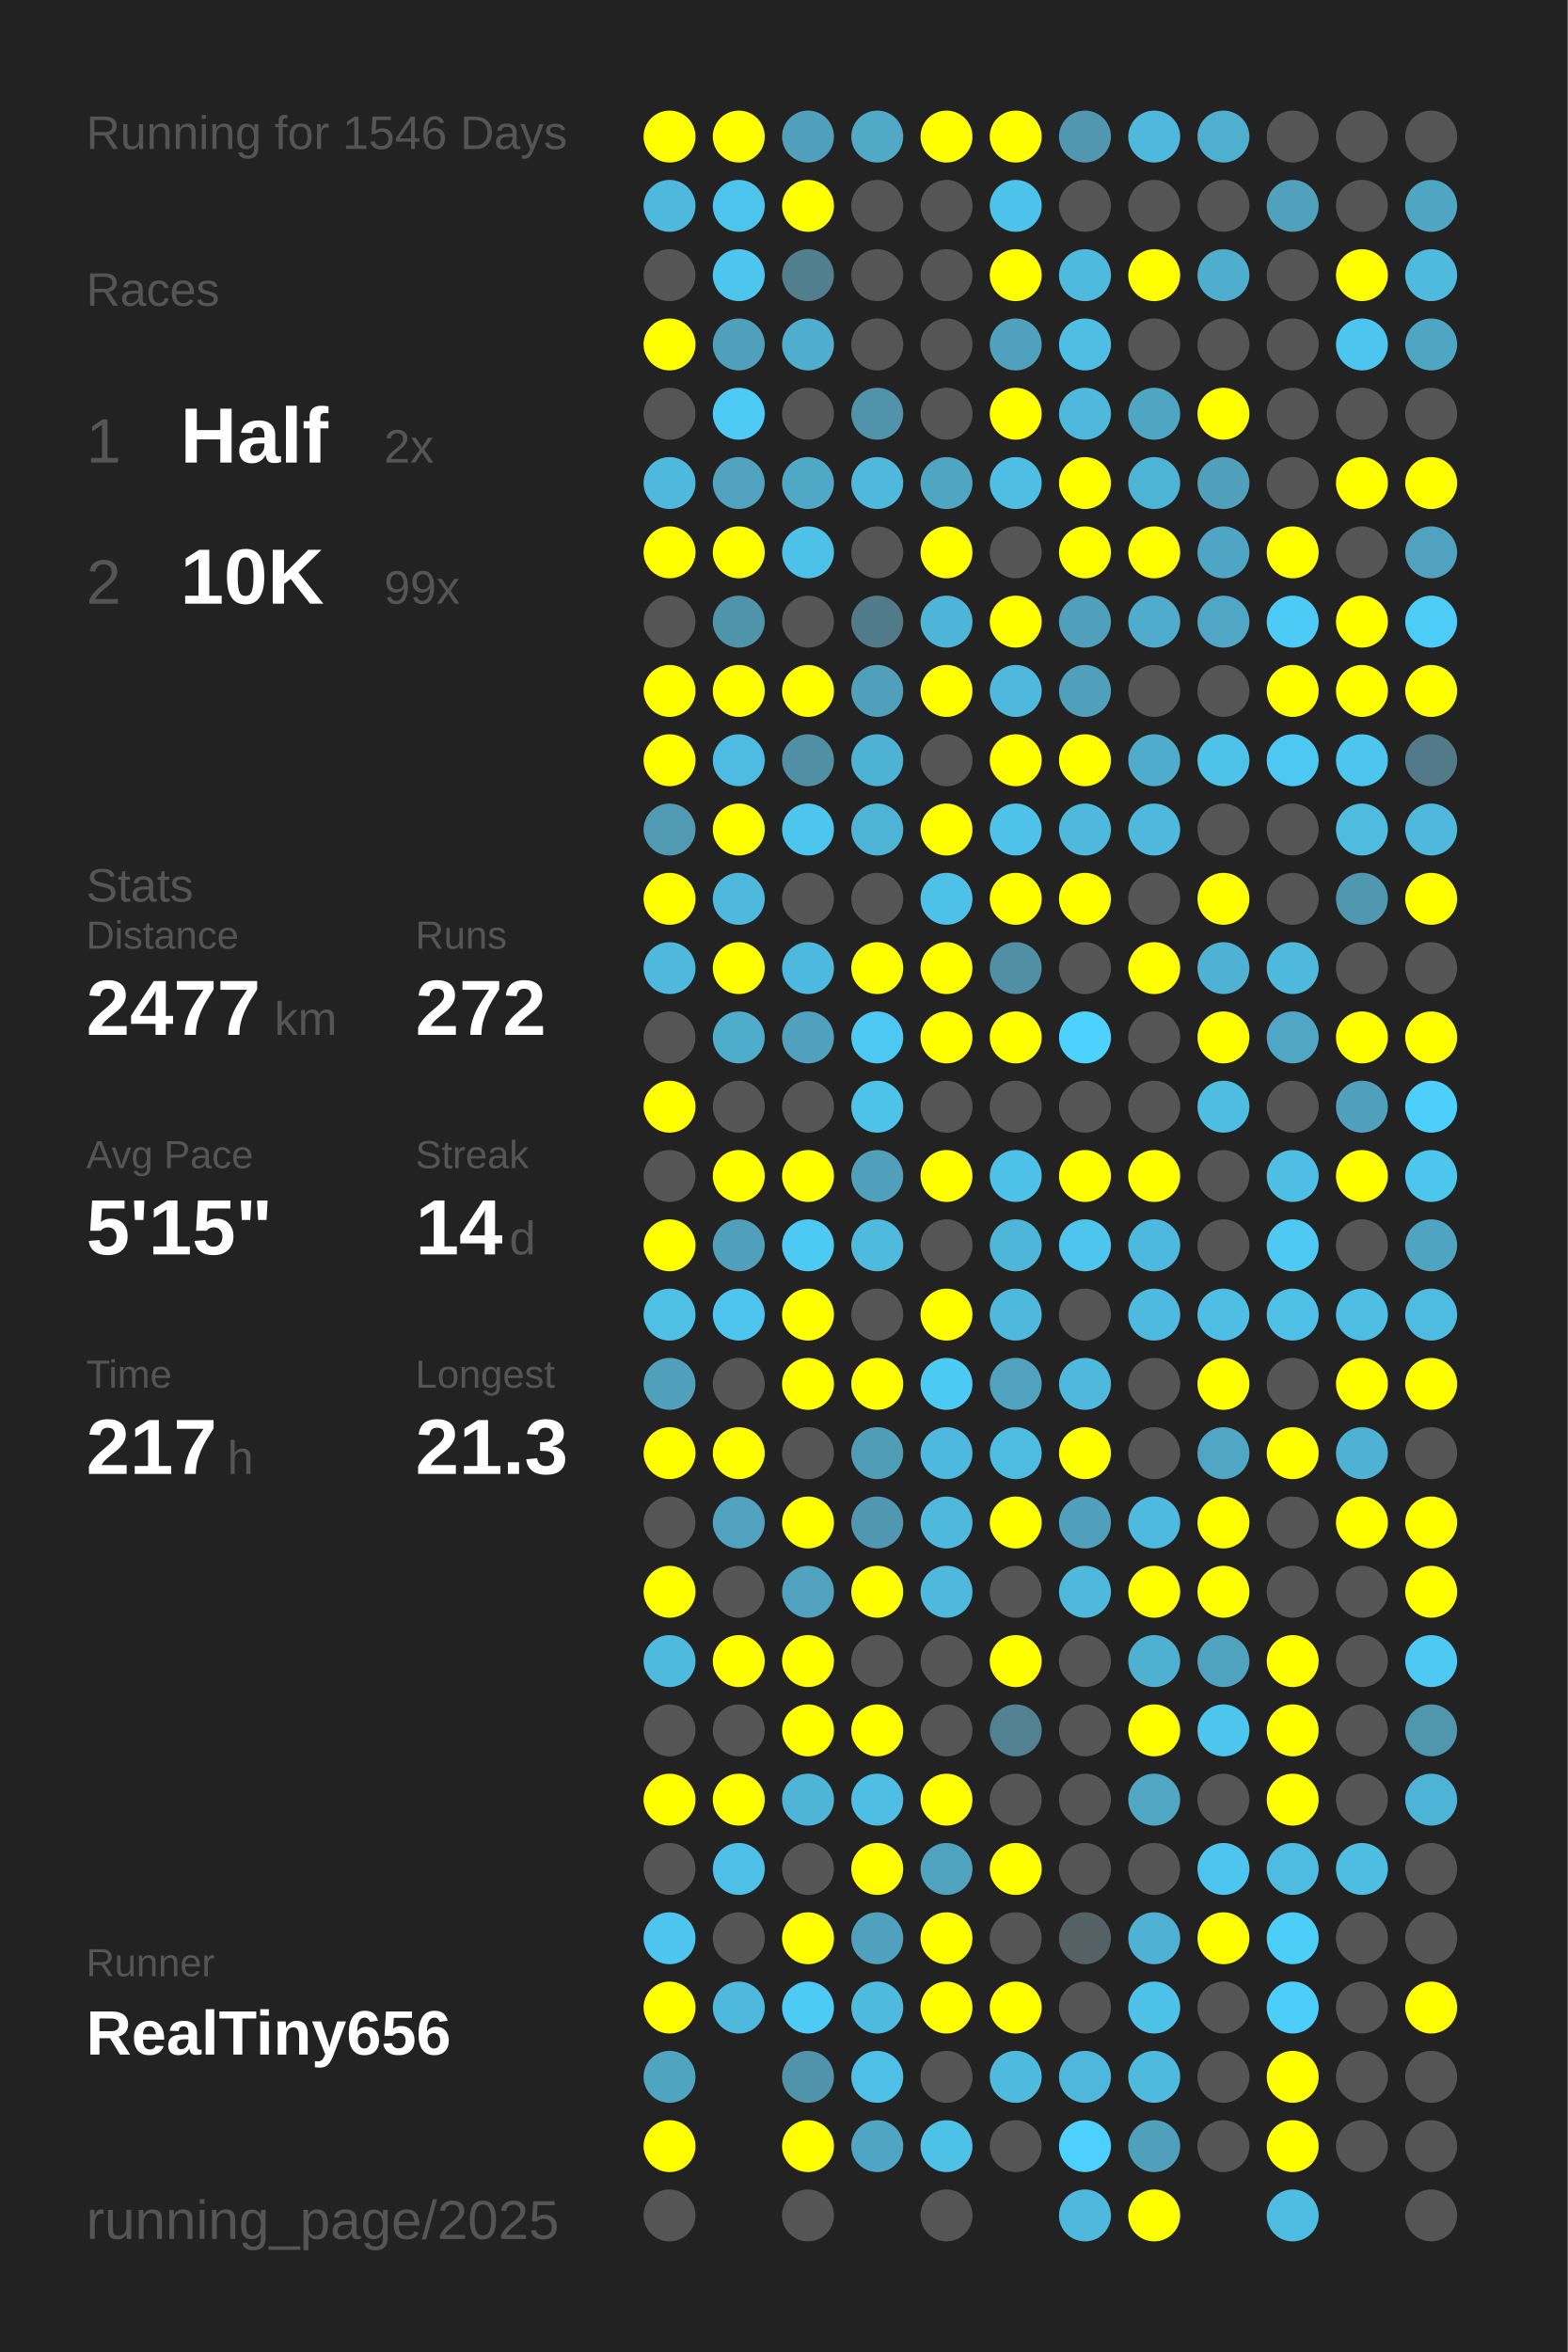
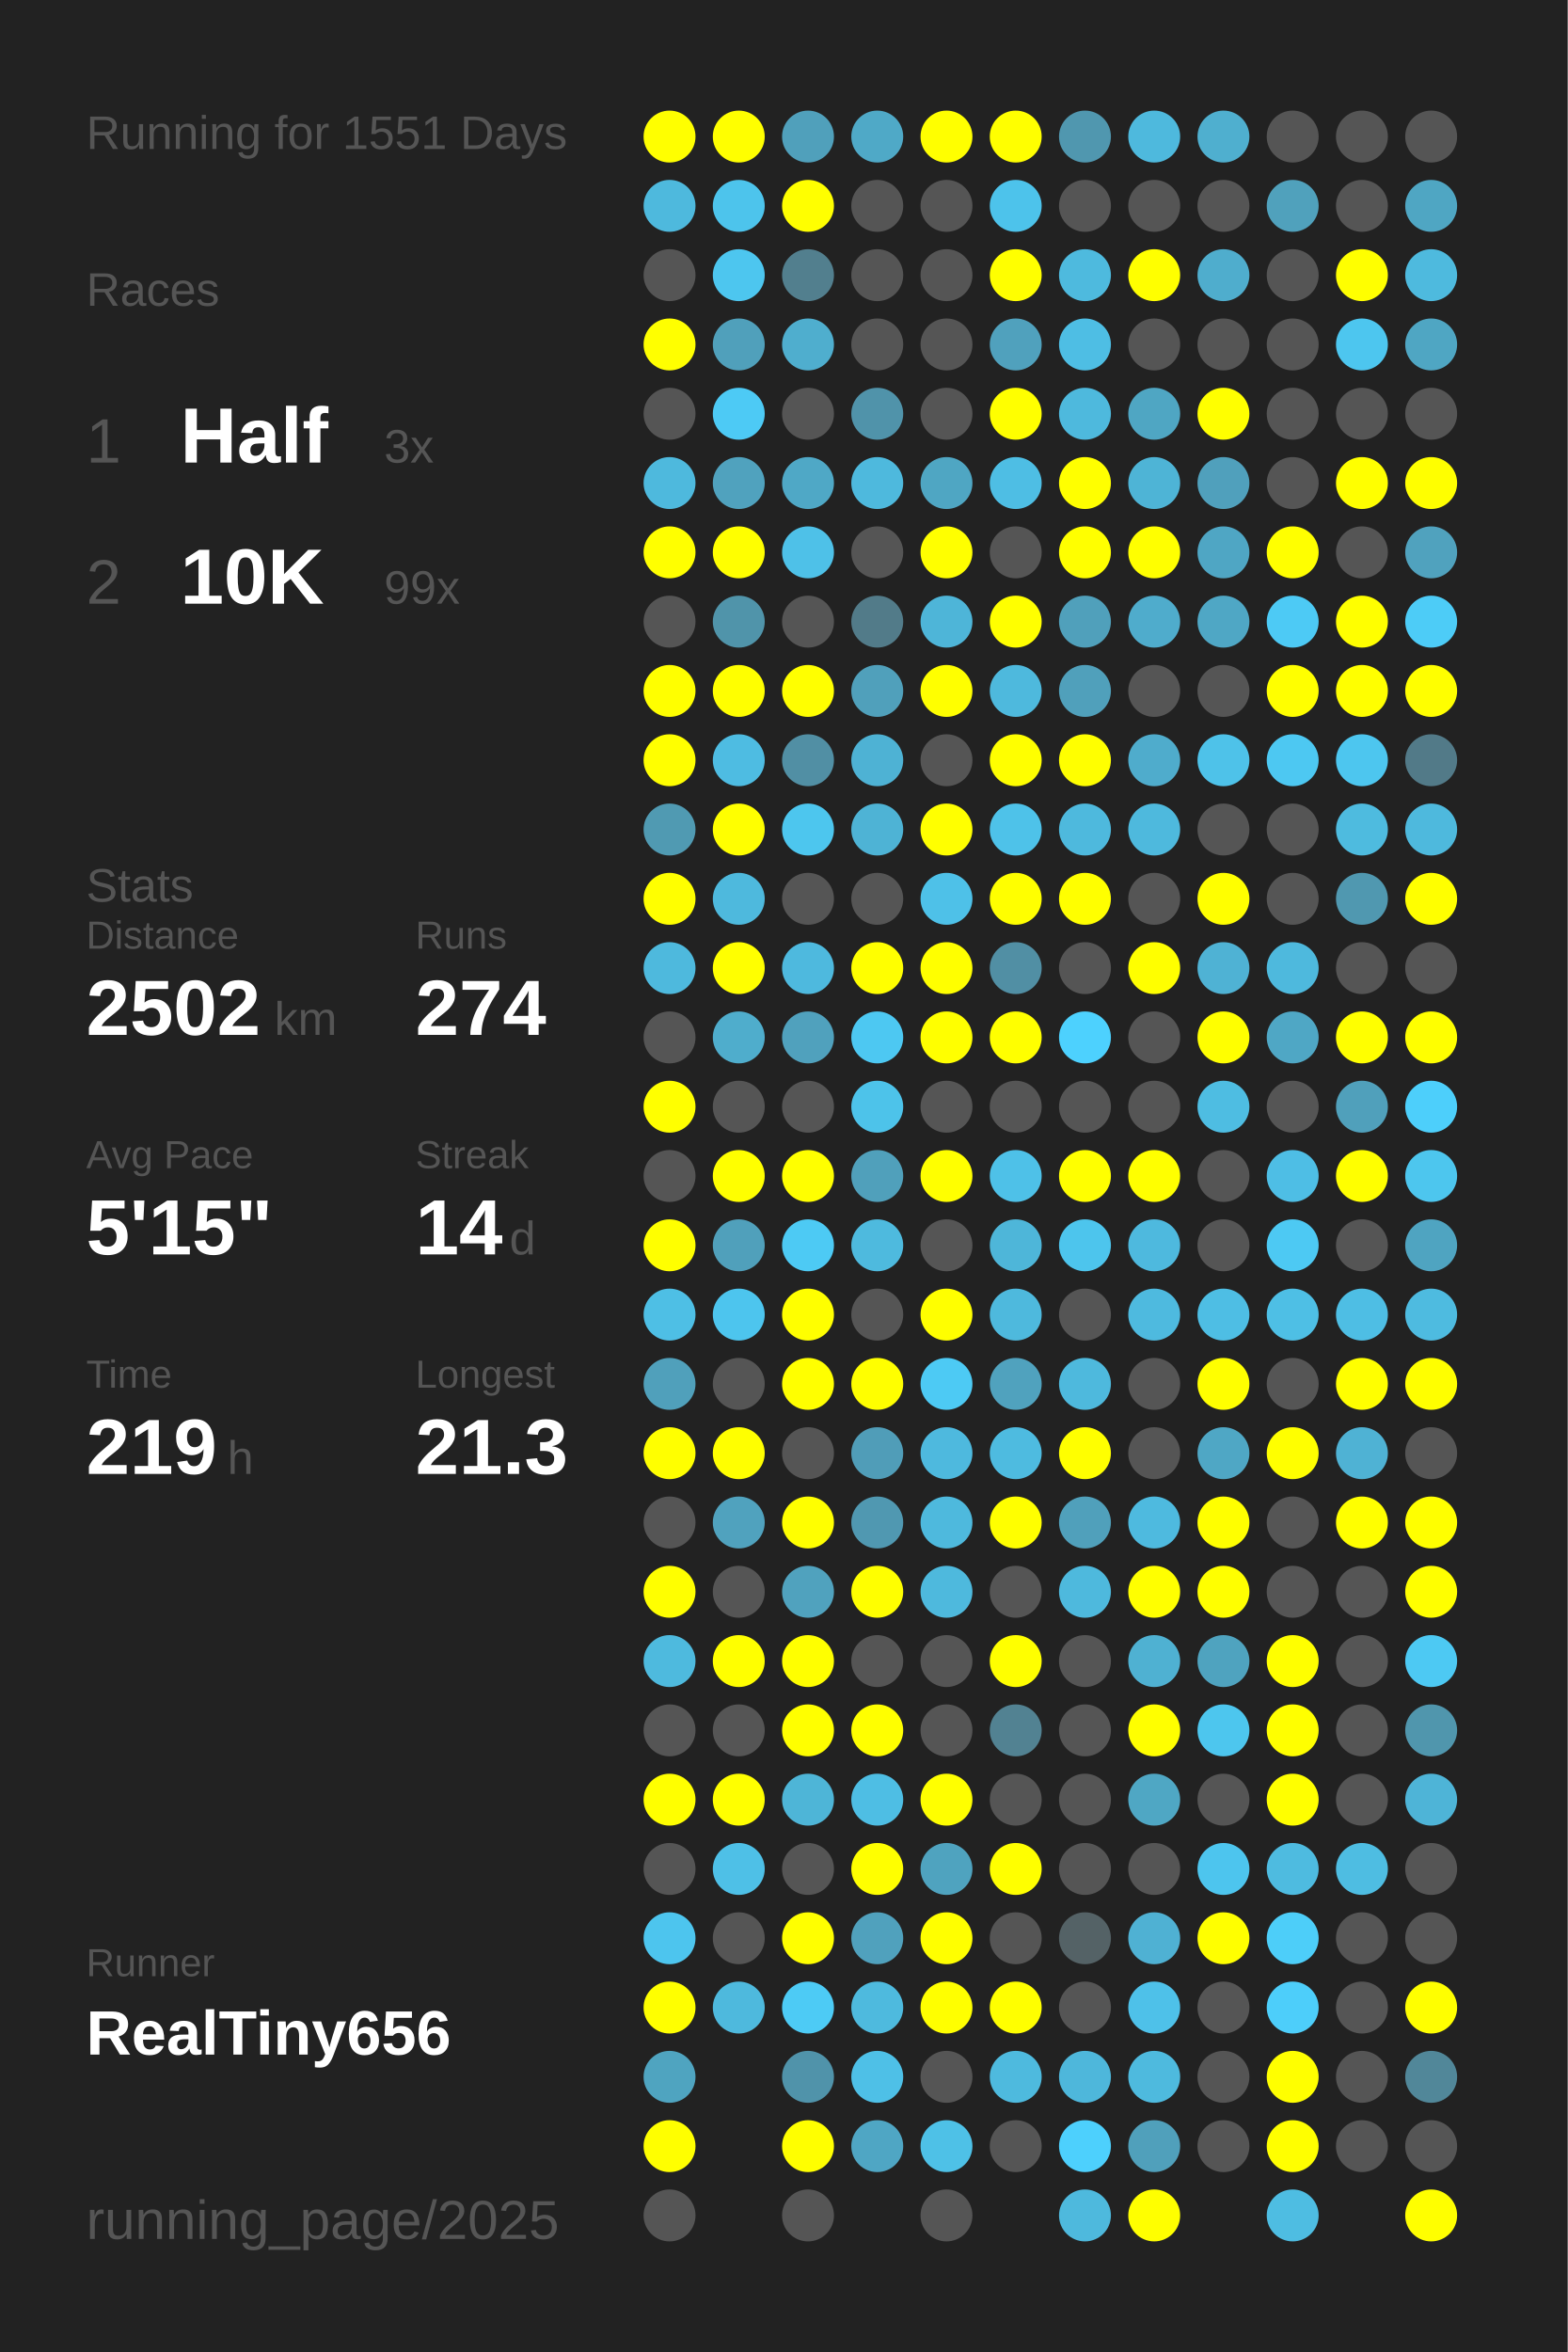
<svg xmlns="http://www.w3.org/2000/svg" baseProfile="full" height="300mm" version="1.1" viewBox="0,0,200,300" width="200mm">
  <defs />
  <rect fill="#222222" height="300" width="200" x="0" y="0" />
-   <text fill="#555555" style="font-size:6px; font-family:Arial;" x="11" y="19">Running for 1546 Days</text>
+   <text fill="#555555" style="font-size:6px; font-family:Arial;" x="11" y="19">Running for 1551 Days</text>
  <text fill="#555555" style="font-size:6px; font-family:Arial;" x="11" y="39">Races</text>
  <text fill="#555555" style="font-size:8px; font-family:Arial;" x="11" y="59">1</text>
  <text fill="#FFFFFF" style="font-size:10px; font-family:Arial; font-weight:bold;" x="23" y="59">Half</text>
-   <text fill="#555555" style="font-size:6px; font-family:Arial;" x="49" y="59">2x</text>
+   <text fill="#555555" style="font-size:6px; font-family:Arial;" x="49" y="59">3x</text>
  <text fill="#555555" style="font-size:8px; font-family:Arial;" x="11" y="77">2</text>
  <text fill="#FFFFFF" style="font-size:10px; font-family:Arial; font-weight:bold;" x="23" y="77">10K</text>
  <text fill="#555555" style="font-size:6px; font-family:Arial;" x="49" y="77">99x</text>
  <text fill="#555555" style="font-size:6px; font-family:Arial;" x="11" y="115">Stats</text>
  <text fill="#555555" style="font-size:5px; font-family:Arial;" x="11" y="121">Distance</text>
-   <text fill="#FFFFFF" style="font-size:10px; font-family:Arial; font-weight:bold;" x="11" y="132">2477</text>
+   <text fill="#FFFFFF" style="font-size:10px; font-family:Arial; font-weight:bold;" x="11" y="132">2502</text>
  <text fill="#555555" style="font-size:6px; font-family:Arial;" x="35" y="132">km</text>
  <text fill="#555555" style="font-size:5px; font-family:Arial;" x="53" y="121">Runs</text>
-   <text fill="#FFFFFF" style="font-size:10px; font-family:Arial; font-weight:bold;" x="53" y="132">272</text>
+   <text fill="#FFFFFF" style="font-size:10px; font-family:Arial; font-weight:bold;" x="53" y="132">274</text>
  <text fill="#555555" style="font-size:5px; font-family:Arial;" x="11" y="149">Avg Pace</text>
  <text fill="#FFFFFF" style="font-size:10px; font-family:Arial; font-weight:bold;" x="11" y="160">5'15"</text>
  <text fill="#555555" style="font-size:5px; font-family:Arial;" x="53" y="149">Streak</text>
  <text fill="#FFFFFF" style="font-size:10px; font-family:Arial; font-weight:bold;" x="53" y="160">14</text>
  <text fill="#555555" style="font-size:6px; font-family:Arial;" x="65" y="160">d</text>
  <text fill="#555555" style="font-size:5px; font-family:Arial;" x="11" y="177">Time</text>
-   <text fill="#FFFFFF" style="font-size:10px; font-family:Arial; font-weight:bold;" x="11" y="188">217</text>
+   <text fill="#FFFFFF" style="font-size:10px; font-family:Arial; font-weight:bold;" x="11" y="188">219</text>
  <text fill="#555555" style="font-size:6px; font-family:Arial;" x="29" y="188">h</text>
  <text fill="#555555" style="font-size:5px; font-family:Arial;" x="53" y="177">Longest</text>
  <text fill="#FFFFFF" style="font-size:10px; font-family:Arial; font-weight:bold;" x="53" y="188">21.3</text>
  <text fill="#555555" style="font-size:5px; font-family:Arial;" x="11" y="252.065">Runner</text>
  <text fill="#FFFFFF" style="font-size:8px; font-family:Arial; font-weight:bold;" x="11" y="262.065">RealTiny656</text>
  <text fill="#555555" style="font-size:7px; font-family:Arial;" x="11" y="285.581">running_page/2025</text>
  <circle cx="85.417" cy="17.419" fill="#FFFF00" r="3.312" />
  <circle cx="85.417" cy="26.258" fill="#4eb9dd" r="3.312" />
  <circle cx="85.417" cy="35.097" fill="#555555" r="3.312" />
  <circle cx="85.417" cy="43.935" fill="#FFFF00" r="3.312" />
  <circle cx="85.417" cy="52.774" fill="#555555" r="3.312" />
  <circle cx="85.417" cy="61.613" fill="#4eb9dd" r="3.312" />
  <circle cx="85.417" cy="70.452" fill="#FFFF00" r="3.312" />
  <circle cx="85.417" cy="79.29" fill="#555555" r="3.312" />
  <circle cx="85.417" cy="88.129" fill="#FFFF00" r="3.312" />
  <circle cx="85.417" cy="96.968" fill="#FFFF00" r="3.312" />
  <circle cx="85.417" cy="105.806" fill="#509ab2" r="3.312" />
  <circle cx="85.417" cy="114.645" fill="#FFFF00" r="3.312" />
  <circle cx="85.417" cy="123.484" fill="#4eb9dd" r="3.312" />
  <circle cx="85.417" cy="132.323" fill="#555555" r="3.312" />
  <circle cx="85.417" cy="141.161" fill="#FFFF00" r="3.312" />
  <circle cx="85.417" cy="150" fill="#555555" r="3.312" />
  <circle cx="85.417" cy="158.839" fill="#FFFF00" r="3.312" />
  <circle cx="85.417" cy="167.677" fill="#4ebfe5" r="3.312" />
  <circle cx="85.417" cy="176.516" fill="#50a0bb" r="3.312" />
  <circle cx="85.417" cy="185.355" fill="#FFFF00" r="3.312" />
  <circle cx="85.417" cy="194.194" fill="#555555" r="3.312" />
  <circle cx="85.417" cy="203.032" fill="#FFFF00" r="3.312" />
  <circle cx="85.417" cy="211.871" fill="#4ebade" r="3.312" />
  <circle cx="85.417" cy="220.71" fill="#555555" r="3.312" />
  <circle cx="85.417" cy="229.548" fill="#FFFF00" r="3.312" />
  <circle cx="85.417" cy="238.387" fill="#555555" r="3.312" />
  <circle cx="85.417" cy="247.226" fill="#4dc5ee" r="3.312" />
  <circle cx="85.417" cy="256.065" fill="#FFFF00" r="3.312" />
  <circle cx="85.417" cy="264.903" fill="#4fa4c0" r="3.312" />
  <circle cx="85.417" cy="273.742" fill="#FFFF00" r="3.312" />
  <circle cx="85.417" cy="282.581" fill="#555555" r="3.312" />
  <circle cx="94.25" cy="17.419" fill="#FFFF00" r="3.312" />
  <circle cx="94.25" cy="26.258" fill="#4dc4ec" r="3.312" />
  <circle cx="94.25" cy="35.097" fill="#4dc6ef" r="3.312" />
  <circle cx="94.25" cy="43.935" fill="#50a0bb" r="3.312" />
  <circle cx="94.25" cy="52.774" fill="#4dcaf5" r="3.312" />
  <circle cx="94.25" cy="61.613" fill="#50a2be" r="3.312" />
  <circle cx="94.25" cy="70.452" fill="#FFFF00" r="3.312" />
  <circle cx="94.25" cy="79.29" fill="#5094aa" r="3.312" />
  <circle cx="94.25" cy="88.129" fill="#FFFF00" r="3.312" />
  <circle cx="94.25" cy="96.968" fill="#4ebce2" r="3.312" />
  <circle cx="94.25" cy="105.806" fill="#FFFF00" r="3.312" />
  <circle cx="94.25" cy="114.645" fill="#4eb9dd" r="3.312" />
  <circle cx="94.25" cy="123.484" fill="#FFFF00" r="3.312" />
  <circle cx="94.25" cy="132.323" fill="#4fadcc" r="3.312" />
  <circle cx="94.25" cy="141.161" fill="#555555" r="3.312" />
  <circle cx="94.25" cy="150" fill="#FFFF00" r="3.312" />
  <circle cx="94.25" cy="158.839" fill="#50a0bb" r="3.312" />
  <circle cx="94.25" cy="167.677" fill="#4dc5ee" r="3.312" />
  <circle cx="94.25" cy="176.516" fill="#555555" r="3.312" />
  <circle cx="94.25" cy="185.355" fill="#FFFF00" r="3.312" />
  <circle cx="94.25" cy="194.194" fill="#50a2be" r="3.312" />
  <circle cx="94.25" cy="203.032" fill="#555555" r="3.312" />
  <circle cx="94.25" cy="211.871" fill="#FFFF00" r="3.312" />
  <circle cx="94.25" cy="220.71" fill="#555555" r="3.312" />
  <circle cx="94.25" cy="229.548" fill="#FFFF00" r="3.312" />
  <circle cx="94.25" cy="238.387" fill="#4ec0e7" r="3.312" />
  <circle cx="94.25" cy="247.226" fill="#555555" r="3.312" />
  <circle cx="94.25" cy="256.065" fill="#4eb9dd" r="3.312" />
  <circle cx="103.083" cy="17.419" fill="#50a0bb" r="3.312" />
  <circle cx="103.083" cy="26.258" fill="#FFFF00" r="3.312" />
  <circle cx="103.083" cy="35.097" fill="#527f8e" r="3.312" />
  <circle cx="103.083" cy="43.935" fill="#4faece" r="3.312" />
  <circle cx="103.083" cy="52.774" fill="#555555" r="3.312" />
  <circle cx="103.083" cy="61.613" fill="#4fa8c6" r="3.312" />
  <circle cx="103.083" cy="70.452" fill="#4ec1e8" r="3.312" />
  <circle cx="103.083" cy="79.29" fill="#555555" r="3.312" />
  <circle cx="103.083" cy="88.129" fill="#FFFF00" r="3.312" />
  <circle cx="103.083" cy="96.968" fill="#518fa4" r="3.312" />
  <circle cx="103.083" cy="105.806" fill="#4dc6ee" r="3.312" />
  <circle cx="103.083" cy="114.645" fill="#555555" r="3.312" />
  <circle cx="103.083" cy="123.484" fill="#4eb9de" r="3.312" />
  <circle cx="103.083" cy="132.323" fill="#50a1bd" r="3.312" />
  <circle cx="103.083" cy="141.161" fill="#555555" r="3.312" />
  <circle cx="103.083" cy="150" fill="#FFFF00" r="3.312" />
  <circle cx="103.083" cy="158.839" fill="#4dcaf4" r="3.312" />
  <circle cx="103.083" cy="167.677" fill="#FFFF00" r="3.312" />
  <circle cx="103.083" cy="176.516" fill="#FFFF00" r="3.312" />
  <circle cx="103.083" cy="185.355" fill="#555555" r="3.312" />
  <circle cx="103.083" cy="194.194" fill="#FFFF00" r="3.312" />
  <circle cx="103.083" cy="203.032" fill="#50a2be" r="3.312" />
  <circle cx="103.083" cy="211.871" fill="#FFFF00" r="3.312" />
  <circle cx="103.083" cy="220.71" fill="#FFFF00" r="3.312" />
  <circle cx="103.083" cy="229.548" fill="#4eb5d7" r="3.312" />
  <circle cx="103.083" cy="238.387" fill="#555555" r="3.312" />
  <circle cx="103.083" cy="247.226" fill="#FFFF00" r="3.312" />
  <circle cx="103.083" cy="256.065" fill="#4dcbf5" r="3.312" />
  <circle cx="103.083" cy="264.903" fill="#5093aa" r="3.312" />
  <circle cx="103.083" cy="273.742" fill="#FFFF00" r="3.312" />
  <circle cx="103.083" cy="282.581" fill="#555555" r="3.312" />
  <circle cx="111.917" cy="17.419" fill="#4fa9c7" r="3.312" />
  <circle cx="111.917" cy="26.258" fill="#555555" r="3.312" />
  <circle cx="111.917" cy="35.097" fill="#555555" r="3.312" />
  <circle cx="111.917" cy="43.935" fill="#555555" r="3.312" />
  <circle cx="111.917" cy="52.774" fill="#5093aa" r="3.312" />
  <circle cx="111.917" cy="61.613" fill="#4eb9dd" r="3.312" />
  <circle cx="111.917" cy="70.452" fill="#555555" r="3.312" />
  <circle cx="111.917" cy="79.29" fill="#527b89" r="3.312" />
  <circle cx="111.917" cy="88.129" fill="#50a0bb" r="3.312" />
  <circle cx="111.917" cy="96.968" fill="#4eb2d4" r="3.312" />
  <circle cx="111.917" cy="105.806" fill="#4eb3d5" r="3.312" />
  <circle cx="111.917" cy="114.645" fill="#555555" r="3.312" />
  <circle cx="111.917" cy="123.484" fill="#FFFF00" r="3.312" />
  <circle cx="111.917" cy="132.323" fill="#4dc8f2" r="3.312" />
  <circle cx="111.917" cy="141.161" fill="#4dc3ea" r="3.312" />
  <circle cx="111.917" cy="150" fill="#50a0bb" r="3.312" />
  <circle cx="111.917" cy="158.839" fill="#4ebade" r="3.312" />
  <circle cx="111.917" cy="167.677" fill="#555555" r="3.312" />
  <circle cx="111.917" cy="176.516" fill="#FFFF00" r="3.312" />
  <circle cx="111.917" cy="185.355" fill="#509db8" r="3.312" />
  <circle cx="111.917" cy="194.194" fill="#5098b1" r="3.312" />
  <circle cx="111.917" cy="203.032" fill="#FFFF00" r="3.312" />
  <circle cx="111.917" cy="211.871" fill="#555555" r="3.312" />
  <circle cx="111.917" cy="220.71" fill="#FFFF00" r="3.312" />
  <circle cx="111.917" cy="229.548" fill="#4ebee4" r="3.312" />
  <circle cx="111.917" cy="238.387" fill="#FFFF00" r="3.312" />
  <circle cx="111.917" cy="247.226" fill="#50a1bd" r="3.312" />
  <circle cx="111.917" cy="256.065" fill="#4ebade" r="3.312" />
  <circle cx="111.917" cy="264.903" fill="#4ec0e7" r="3.312" />
  <circle cx="111.917" cy="273.742" fill="#4fa6c4" r="3.312" />
  <circle cx="120.75" cy="17.419" fill="#FFFF00" r="3.312" />
  <circle cx="120.75" cy="26.258" fill="#555555" r="3.312" />
  <circle cx="120.75" cy="35.097" fill="#555555" r="3.312" />
  <circle cx="120.75" cy="43.935" fill="#555555" r="3.312" />
  <circle cx="120.75" cy="52.774" fill="#555555" r="3.312" />
  <circle cx="120.75" cy="61.613" fill="#4fa6c3" r="3.312" />
  <circle cx="120.75" cy="70.452" fill="#FFFF00" r="3.312" />
  <circle cx="120.75" cy="79.29" fill="#4eb5d8" r="3.312" />
  <circle cx="120.75" cy="88.129" fill="#FFFF00" r="3.312" />
  <circle cx="120.75" cy="96.968" fill="#555555" r="3.312" />
  <circle cx="120.75" cy="105.806" fill="#FFFF00" r="3.312" />
  <circle cx="120.75" cy="114.645" fill="#4ec1e8" r="3.312" />
  <circle cx="120.75" cy="123.484" fill="#FFFF00" r="3.312" />
  <circle cx="120.75" cy="132.323" fill="#FFFF00" r="3.312" />
  <circle cx="120.75" cy="141.161" fill="#555555" r="3.312" />
  <circle cx="120.75" cy="150" fill="#FFFF00" r="3.312" />
  <circle cx="120.75" cy="158.839" fill="#555555" r="3.312" />
  <circle cx="120.75" cy="167.677" fill="#FFFF00" r="3.312" />
  <circle cx="120.75" cy="176.516" fill="#4dcaf4" r="3.312" />
  <circle cx="120.75" cy="185.355" fill="#4eb9de" r="3.312" />
  <circle cx="120.75" cy="194.194" fill="#4eb9dd" r="3.312" />
  <circle cx="120.75" cy="203.032" fill="#4eb9dd" r="3.312" />
  <circle cx="120.75" cy="211.871" fill="#555555" r="3.312" />
  <circle cx="120.75" cy="220.71" fill="#555555" r="3.312" />
  <circle cx="120.75" cy="229.548" fill="#FFFF00" r="3.312" />
  <circle cx="120.75" cy="238.387" fill="#4fa3bf" r="3.312" />
  <circle cx="120.75" cy="247.226" fill="#FFFF00" r="3.312" />
  <circle cx="120.75" cy="256.065" fill="#FFFF00" r="3.312" />
  <circle cx="120.75" cy="264.903" fill="#555555" r="3.312" />
  <circle cx="120.75" cy="273.742" fill="#4ec1e7" r="3.312" />
  <circle cx="120.75" cy="282.581" fill="#555555" r="3.312" />
  <circle cx="129.583" cy="17.419" fill="#FFFF00" r="3.312" />
  <circle cx="129.583" cy="26.258" fill="#4dc3eb" r="3.312" />
  <circle cx="129.583" cy="35.097" fill="#FFFF00" r="3.312" />
  <circle cx="129.583" cy="43.935" fill="#50a1bd" r="3.312" />
  <circle cx="129.583" cy="52.774" fill="#FFFF00" r="3.312" />
  <circle cx="129.583" cy="61.613" fill="#4ebee4" r="3.312" />
  <circle cx="129.583" cy="70.452" fill="#555555" r="3.312" />
  <circle cx="129.583" cy="79.29" fill="#FFFF00" r="3.312" />
  <circle cx="129.583" cy="88.129" fill="#4eb9dd" r="3.312" />
  <circle cx="129.583" cy="96.968" fill="#FFFF00" r="3.312" />
  <circle cx="129.583" cy="105.806" fill="#4ec2e9" r="3.312" />
  <circle cx="129.583" cy="114.645" fill="#FFFF00" r="3.312" />
  <circle cx="129.583" cy="123.484" fill="#518fa4" r="3.312" />
  <circle cx="129.583" cy="132.323" fill="#FFFF00" r="3.312" />
  <circle cx="129.583" cy="141.161" fill="#555555" r="3.312" />
  <circle cx="129.583" cy="150" fill="#4ec1e8" r="3.312" />
  <circle cx="129.583" cy="158.839" fill="#4eb6d9" r="3.312" />
  <circle cx="129.583" cy="167.677" fill="#4eb9dd" r="3.312" />
  <circle cx="129.583" cy="176.516" fill="#50a2be" r="3.312" />
  <circle cx="129.583" cy="185.355" fill="#4ebbe0" r="3.312" />
  <circle cx="129.583" cy="194.194" fill="#FFFF00" r="3.312" />
  <circle cx="129.583" cy="203.032" fill="#555555" r="3.312" />
  <circle cx="129.583" cy="211.871" fill="#FFFF00" r="3.312" />
  <circle cx="129.583" cy="220.71" fill="#528292" r="3.312" />
  <circle cx="129.583" cy="229.548" fill="#555555" r="3.312" />
  <circle cx="129.583" cy="238.387" fill="#FFFF00" r="3.312" />
  <circle cx="129.583" cy="247.226" fill="#555555" r="3.312" />
  <circle cx="129.583" cy="256.065" fill="#FFFF00" r="3.312" />
  <circle cx="129.583" cy="264.903" fill="#4ebade" r="3.312" />
  <circle cx="129.583" cy="273.742" fill="#555555" r="3.312" />
  <circle cx="138.417" cy="17.419" fill="#5097af" r="3.312" />
  <circle cx="138.417" cy="26.258" fill="#555555" r="3.312" />
  <circle cx="138.417" cy="35.097" fill="#4ebade" r="3.312" />
  <circle cx="138.417" cy="43.935" fill="#4ebee4" r="3.312" />
  <circle cx="138.417" cy="52.774" fill="#4eb9dd" r="3.312" />
  <circle cx="138.417" cy="61.613" fill="#FFFF00" r="3.312" />
  <circle cx="138.417" cy="70.452" fill="#FFFF00" r="3.312" />
  <circle cx="138.417" cy="79.29" fill="#50a0bb" r="3.312" />
  <circle cx="138.417" cy="88.129" fill="#50a0bb" r="3.312" />
  <circle cx="138.417" cy="96.968" fill="#FFFF00" r="3.312" />
  <circle cx="138.417" cy="105.806" fill="#4eb9dd" r="3.312" />
  <circle cx="138.417" cy="114.645" fill="#FFFF00" r="3.312" />
  <circle cx="138.417" cy="123.484" fill="#555555" r="3.312" />
  <circle cx="138.417" cy="132.323" fill="#4dd1fe" r="3.312" />
  <circle cx="138.417" cy="141.161" fill="#555555" r="3.312" />
  <circle cx="138.417" cy="150" fill="#FFFF00" r="3.312" />
  <circle cx="138.417" cy="158.839" fill="#4dc5ed" r="3.312" />
  <circle cx="138.417" cy="167.677" fill="#555555" r="3.312" />
  <circle cx="138.417" cy="176.516" fill="#4eb9dd" r="3.312" />
  <circle cx="138.417" cy="185.355" fill="#FFFF00" r="3.312" />
  <circle cx="138.417" cy="194.194" fill="#50a0bb" r="3.312" />
  <circle cx="138.417" cy="203.032" fill="#4eb9dd" r="3.312" />
  <circle cx="138.417" cy="211.871" fill="#555555" r="3.312" />
  <circle cx="138.417" cy="220.71" fill="#555555" r="3.312" />
  <circle cx="138.417" cy="229.548" fill="#555555" r="3.312" />
  <circle cx="138.417" cy="238.387" fill="#555555" r="3.312" />
  <circle cx="138.417" cy="247.226" fill="#546266" r="3.312" />
  <circle cx="138.417" cy="256.065" fill="#555555" r="3.312" />
  <circle cx="138.417" cy="264.903" fill="#4eb7db" r="3.312" />
  <circle cx="138.417" cy="273.742" fill="#4dd0fd" r="3.312" />
  <circle cx="138.417" cy="282.581" fill="#4eb9dd" r="3.312" />
  <circle cx="147.25" cy="17.419" fill="#4eb9dd" r="3.312" />
  <circle cx="147.25" cy="26.258" fill="#555555" r="3.312" />
  <circle cx="147.25" cy="35.097" fill="#FFFF00" r="3.312" />
  <circle cx="147.25" cy="43.935" fill="#555555" r="3.312" />
  <circle cx="147.25" cy="52.774" fill="#4fa6c3" r="3.312" />
  <circle cx="147.25" cy="61.613" fill="#4eb4d6" r="3.312" />
  <circle cx="147.25" cy="70.452" fill="#FFFF00" r="3.312" />
  <circle cx="147.25" cy="79.29" fill="#4faccc" r="3.312" />
  <circle cx="147.25" cy="88.129" fill="#555555" r="3.312" />
  <circle cx="147.25" cy="96.968" fill="#4faccc" r="3.312" />
  <circle cx="147.25" cy="105.806" fill="#4eb9dd" r="3.312" />
  <circle cx="147.25" cy="114.645" fill="#555555" r="3.312" />
  <circle cx="147.25" cy="123.484" fill="#FFFF00" r="3.312" />
  <circle cx="147.25" cy="132.323" fill="#555555" r="3.312" />
  <circle cx="147.25" cy="141.161" fill="#555555" r="3.312" />
  <circle cx="147.25" cy="150" fill="#FFFF00" r="3.312" />
  <circle cx="147.25" cy="158.839" fill="#4eb9de" r="3.312" />
  <circle cx="147.25" cy="167.677" fill="#4ebadf" r="3.312" />
  <circle cx="147.25" cy="176.516" fill="#555555" r="3.312" />
  <circle cx="147.25" cy="185.355" fill="#555555" r="3.312" />
  <circle cx="147.25" cy="194.194" fill="#4ebadf" r="3.312" />
  <circle cx="147.25" cy="203.032" fill="#FFFF00" r="3.312" />
  <circle cx="147.25" cy="211.871" fill="#4fb1d2" r="3.312" />
  <circle cx="147.25" cy="220.71" fill="#FFFF00" r="3.312" />
  <circle cx="147.25" cy="229.548" fill="#4fa7c4" r="3.312" />
  <circle cx="147.25" cy="238.387" fill="#555555" r="3.312" />
  <circle cx="147.25" cy="247.226" fill="#4fb1d3" r="3.312" />
  <circle cx="147.25" cy="256.065" fill="#4ec1e9" r="3.312" />
  <circle cx="147.25" cy="264.903" fill="#4ebade" r="3.312" />
  <circle cx="147.25" cy="273.742" fill="#50a0bb" r="3.312" />
  <circle cx="147.25" cy="282.581" fill="#FFFF00" r="3.312" />
  <circle cx="156.083" cy="17.419" fill="#4fafcf" r="3.312" />
  <circle cx="156.083" cy="26.258" fill="#555555" r="3.312" />
  <circle cx="156.083" cy="35.097" fill="#4fadcd" r="3.312" />
  <circle cx="156.083" cy="43.935" fill="#555555" r="3.312" />
  <circle cx="156.083" cy="52.774" fill="#FFFF00" r="3.312" />
  <circle cx="156.083" cy="61.613" fill="#50a0bc" r="3.312" />
  <circle cx="156.083" cy="70.452" fill="#4fa6c4" r="3.312" />
  <circle cx="156.083" cy="79.29" fill="#4fa7c5" r="3.312" />
  <circle cx="156.083" cy="88.129" fill="#555555" r="3.312" />
  <circle cx="156.083" cy="96.968" fill="#4ec2e9" r="3.312" />
  <circle cx="156.083" cy="105.806" fill="#555555" r="3.312" />
  <circle cx="156.083" cy="114.645" fill="#FFFF00" r="3.312" />
  <circle cx="156.083" cy="123.484" fill="#4fb2d4" r="3.312" />
  <circle cx="156.083" cy="132.323" fill="#FFFF00" r="3.312" />
  <circle cx="156.083" cy="141.161" fill="#4ebde2" r="3.312" />
  <circle cx="156.083" cy="150" fill="#555555" r="3.312" />
  <circle cx="156.083" cy="158.839" fill="#555555" r="3.312" />
  <circle cx="156.083" cy="167.677" fill="#4ebee4" r="3.312" />
  <circle cx="156.083" cy="176.516" fill="#FFFF00" r="3.312" />
  <circle cx="156.083" cy="185.355" fill="#4fa7c5" r="3.312" />
  <circle cx="156.083" cy="194.194" fill="#FFFF00" r="3.312" />
  <circle cx="156.083" cy="203.032" fill="#FFFF00" r="3.312" />
  <circle cx="156.083" cy="211.871" fill="#4fa3bf" r="3.312" />
  <circle cx="156.083" cy="220.71" fill="#4dc6ee" r="3.312" />
  <circle cx="156.083" cy="229.548" fill="#555555" r="3.312" />
  <circle cx="156.083" cy="238.387" fill="#4dc5ee" r="3.312" />
  <circle cx="156.083" cy="247.226" fill="#FFFF00" r="3.312" />
  <circle cx="156.083" cy="256.065" fill="#555555" r="3.312" />
  <circle cx="156.083" cy="264.903" fill="#555555" r="3.312" />
  <circle cx="156.083" cy="273.742" fill="#555555" r="3.312" />
  <circle cx="164.917" cy="17.419" fill="#555555" r="3.312" />
  <circle cx="164.917" cy="26.258" fill="#50a1bc" r="3.312" />
  <circle cx="164.917" cy="35.097" fill="#555555" r="3.312" />
  <circle cx="164.917" cy="43.935" fill="#555555" r="3.312" />
  <circle cx="164.917" cy="52.774" fill="#555555" r="3.312" />
  <circle cx="164.917" cy="61.613" fill="#555555" r="3.312" />
  <circle cx="164.917" cy="70.452" fill="#FFFF00" r="3.312" />
  <circle cx="164.917" cy="79.29" fill="#4dcaf5" r="3.312" />
  <circle cx="164.917" cy="88.129" fill="#FFFF00" r="3.312" />
  <circle cx="164.917" cy="96.968" fill="#4dc8f2" r="3.312" />
  <circle cx="164.917" cy="105.806" fill="#555555" r="3.312" />
  <circle cx="164.917" cy="114.645" fill="#555555" r="3.312" />
  <circle cx="164.917" cy="123.484" fill="#4eb9dd" r="3.312" />
  <circle cx="164.917" cy="132.323" fill="#4fa7c5" r="3.312" />
  <circle cx="164.917" cy="141.161" fill="#555555" r="3.312" />
  <circle cx="164.917" cy="150" fill="#4ebee5" r="3.312" />
  <circle cx="164.917" cy="158.839" fill="#4dc9f3" r="3.312" />
  <circle cx="164.917" cy="167.677" fill="#4ebfe5" r="3.312" />
  <circle cx="164.917" cy="176.516" fill="#555555" r="3.312" />
  <circle cx="164.917" cy="185.355" fill="#FFFF00" r="3.312" />
  <circle cx="164.917" cy="194.194" fill="#555555" r="3.312" />
  <circle cx="164.917" cy="203.032" fill="#555555" r="3.312" />
  <circle cx="164.917" cy="211.871" fill="#FFFF00" r="3.312" />
  <circle cx="164.917" cy="220.71" fill="#FFFF00" r="3.312" />
  <circle cx="164.917" cy="229.548" fill="#FFFF00" r="3.312" />
  <circle cx="164.917" cy="238.387" fill="#4ebbe0" r="3.312" />
  <circle cx="164.917" cy="247.226" fill="#4dcef9" r="3.312" />
  <circle cx="164.917" cy="256.065" fill="#4dcefa" r="3.312" />
  <circle cx="164.917" cy="264.903" fill="#FFFF00" r="3.312" />
  <circle cx="164.917" cy="273.742" fill="#FFFF00" r="3.312" />
  <circle cx="164.917" cy="282.581" fill="#4ebde2" r="3.312" />
  <circle cx="173.75" cy="17.419" fill="#555555" r="3.312" />
  <circle cx="173.75" cy="26.258" fill="#555555" r="3.312" />
  <circle cx="173.75" cy="35.097" fill="#FFFF00" r="3.312" />
  <circle cx="173.75" cy="43.935" fill="#4dc6ef" r="3.312" />
  <circle cx="173.75" cy="52.774" fill="#555555" r="3.312" />
  <circle cx="173.75" cy="61.613" fill="#FFFF00" r="3.312" />
  <circle cx="173.75" cy="70.452" fill="#555555" r="3.312" />
  <circle cx="173.75" cy="79.29" fill="#FFFF00" r="3.312" />
  <circle cx="173.75" cy="88.129" fill="#FFFF00" r="3.312" />
  <circle cx="173.75" cy="96.968" fill="#4dc6ef" r="3.312" />
  <circle cx="173.75" cy="105.806" fill="#4ebbdf" r="3.312" />
  <circle cx="173.75" cy="114.645" fill="#5098b0" r="3.312" />
  <circle cx="173.75" cy="123.484" fill="#555555" r="3.312" />
  <circle cx="173.75" cy="132.323" fill="#FFFF00" r="3.312" />
  <circle cx="173.75" cy="141.161" fill="#50a0bb" r="3.312" />
  <circle cx="173.75" cy="150" fill="#FFFF00" r="3.312" />
  <circle cx="173.75" cy="158.839" fill="#555555" r="3.312" />
  <circle cx="173.75" cy="167.677" fill="#4ebee4" r="3.312" />
  <circle cx="173.75" cy="176.516" fill="#FFFF00" r="3.312" />
  <circle cx="173.75" cy="185.355" fill="#4fb2d4" r="3.312" />
  <circle cx="173.75" cy="194.194" fill="#FFFF00" r="3.312" />
  <circle cx="173.75" cy="203.032" fill="#555555" r="3.312" />
  <circle cx="173.75" cy="211.871" fill="#555555" r="3.312" />
  <circle cx="173.75" cy="220.71" fill="#555555" r="3.312" />
  <circle cx="173.75" cy="229.548" fill="#555555" r="3.312" />
  <circle cx="173.75" cy="238.387" fill="#4ebde2" r="3.312" />
  <circle cx="173.75" cy="247.226" fill="#555555" r="3.312" />
  <circle cx="173.75" cy="256.065" fill="#555555" r="3.312" />
  <circle cx="173.75" cy="264.903" fill="#555555" r="3.312" />
  <circle cx="173.75" cy="273.742" fill="#555555" r="3.312" />
  <circle cx="182.583" cy="17.419" fill="#555555" r="3.312" />
  <circle cx="182.583" cy="26.258" fill="#4fa6c3" r="3.312" />
  <circle cx="182.583" cy="35.097" fill="#4ebade" r="3.312" />
  <circle cx="182.583" cy="43.935" fill="#4fa6c3" r="3.312" />
  <circle cx="182.583" cy="52.774" fill="#555555" r="3.312" />
  <circle cx="182.583" cy="61.613" fill="#FFFF00" r="3.312" />
  <circle cx="182.583" cy="70.452" fill="#50a2be" r="3.312" />
  <circle cx="182.583" cy="79.29" fill="#4dccf7" r="3.312" />
  <circle cx="182.583" cy="88.129" fill="#FFFF00" r="3.312" />
  <circle cx="182.583" cy="96.968" fill="#527a88" r="3.312" />
  <circle cx="182.583" cy="105.806" fill="#4eb9dd" r="3.312" />
  <circle cx="182.583" cy="114.645" fill="#FFFF00" r="3.312" />
  <circle cx="182.583" cy="123.484" fill="#555555" r="3.312" />
  <circle cx="182.583" cy="132.323" fill="#FFFF00" r="3.312" />
  <circle cx="182.583" cy="141.161" fill="#4dcffb" r="3.312" />
  <circle cx="182.583" cy="150" fill="#4dc6ee" r="3.312" />
  <circle cx="182.583" cy="158.839" fill="#4fa4c1" r="3.312" />
  <circle cx="182.583" cy="167.677" fill="#4ebbe0" r="3.312" />
  <circle cx="182.583" cy="176.516" fill="#FFFF00" r="3.312" />
  <circle cx="182.583" cy="185.355" fill="#555555" r="3.312" />
  <circle cx="182.583" cy="194.194" fill="#FFFF00" r="3.312" />
  <circle cx="182.583" cy="203.032" fill="#FFFF00" r="3.312" />
  <circle cx="182.583" cy="211.871" fill="#4dc9f3" r="3.312" />
  <circle cx="182.583" cy="220.71" fill="#5096ad" r="3.312" />
  <circle cx="182.583" cy="229.548" fill="#4eb4d7" r="3.312" />
  <circle cx="182.583" cy="238.387" fill="#555555" r="3.312" />
  <circle cx="182.583" cy="247.226" fill="#555555" r="3.312" />
  <circle cx="182.583" cy="256.065" fill="#FFFF00" r="3.312" />
-   <circle cx="182.583" cy="264.903" fill="#555555" r="3.312" />
+   <circle cx="182.583" cy="264.903" fill="#518799" r="3.312" />
  <circle cx="182.583" cy="273.742" fill="#555555" r="3.312" />
-   <circle cx="182.583" cy="282.581" fill="#555555" r="3.312" />
+   <circle cx="182.583" cy="282.581" fill="#FFFF00" r="3.312" />
</svg>
